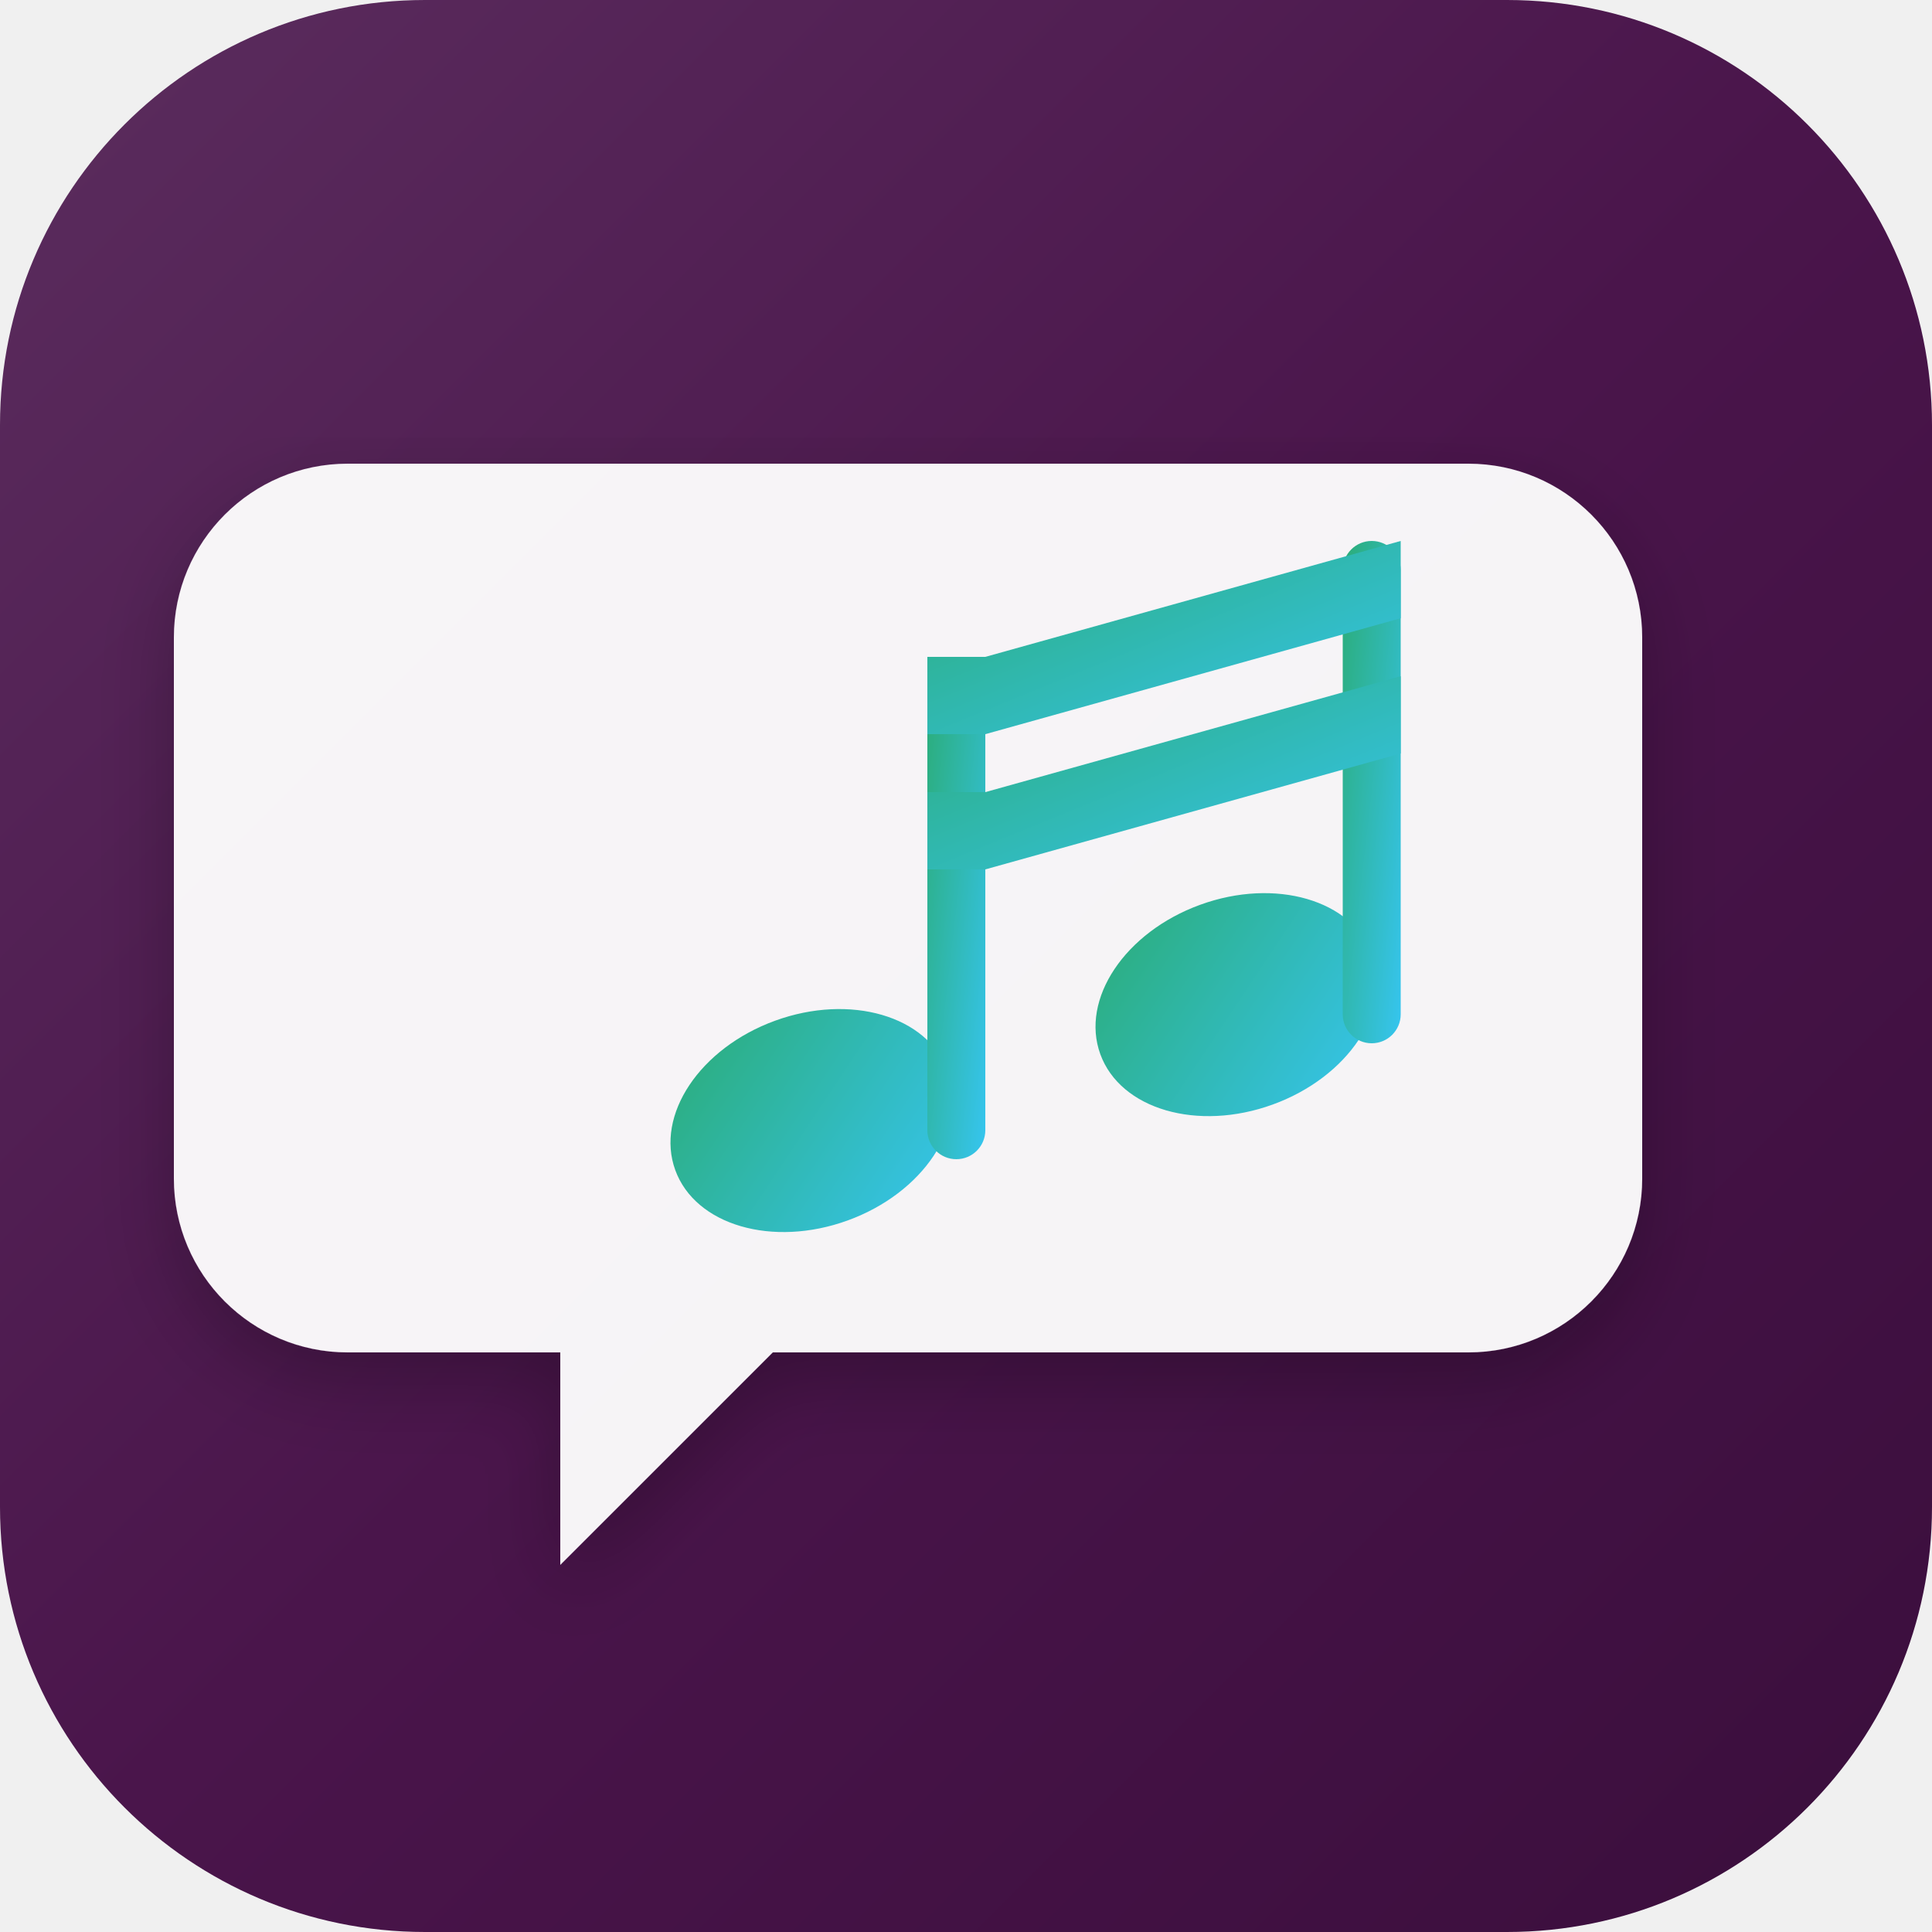
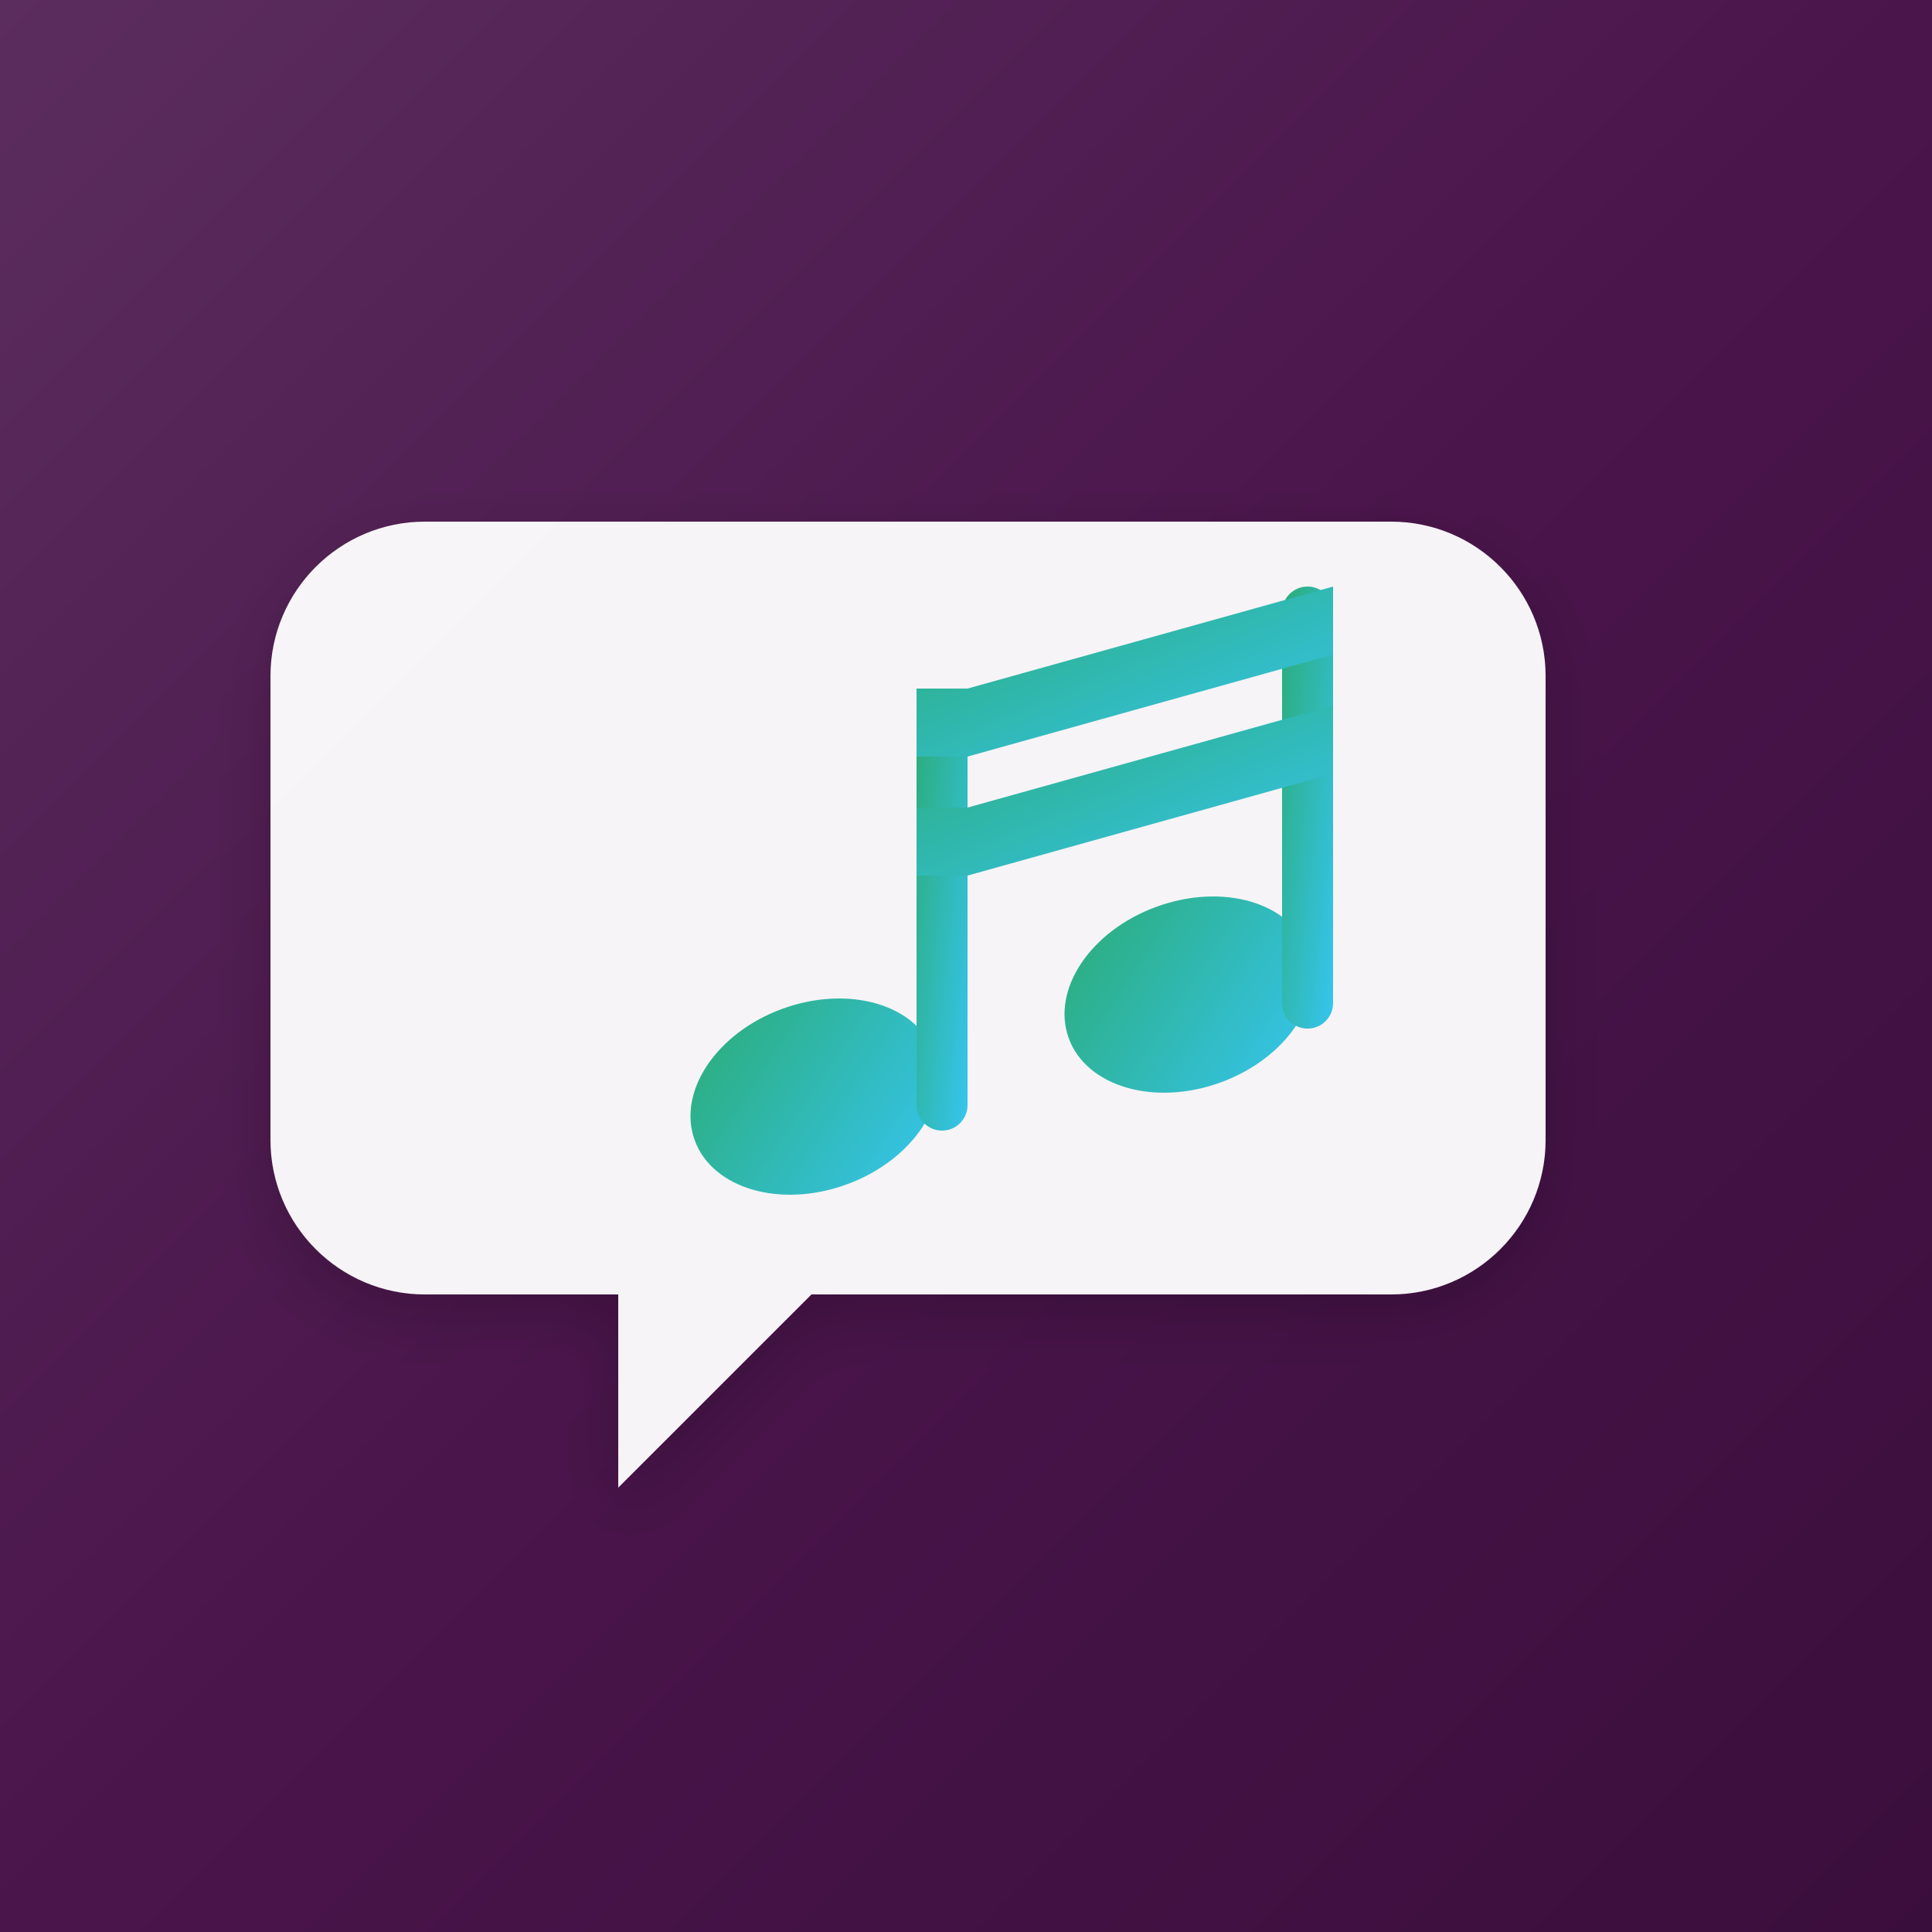
<svg xmlns="http://www.w3.org/2000/svg" viewBox="0 0 100 100">
  <defs>
    <linearGradient id="bgGrad" x1="0%" y1="0%" x2="100%" y2="100%">
      <stop offset="0%" style="stop-color:#5B2D5E" />
      <stop offset="50%" style="stop-color:#4A154B" />
      <stop offset="100%" style="stop-color:#3A0E3C" />
    </linearGradient>
    <linearGradient id="noteGrad" x1="0%" y1="0%" x2="100%" y2="100%">
      <stop offset="0%" style="stop-color:#2BAC76" />
      <stop offset="100%" style="stop-color:#36C5F0" />
    </linearGradient>
    <filter id="shadow" x="-5%" y="-5%" width="120%" height="130%">
-       <feDropShadow dx="0" dy="1.5" stdDeviation="2" flood-color="#000" flood-opacity="0.25" />
+       <feDropShadow dx="0" dy="1" stdDeviation="1.5" flood-color="#000" flood-opacity="0.2" />
    </filter>
  </defs>
-   <rect width="100" height="100" rx="22" fill="url(#bgGrad)" />
-   <path d="M18 24 h58 a9 9 0 0 1 9 9 v28 a9 9 0 0 1 -9 9 h-36 l-11 11 v-11 h-11 a9 9 0 0 1 -9 -9 v-28 a9 9 0 0 1 9 -9z" fill="white" opacity="0.95" filter="url(#shadow)" />
-   <g transform="translate(35, 31)">
+   <rect width="100" height="100" fill="url(#bgGrad)" />
+   <path d="M22 27 h50 a8 8 0 0 1 8 8 v24 a8 8 0 0 1 -8 8 h-30 l-10 10 v-10 h-10 a8 8 0 0 1 -8 -8 v-24 a8 8 0 0 1 8 -8z" fill="white" opacity="0.95" filter="url(#shadow)" />
+   <g transform="translate(36, 33) scale(0.88)">
    <ellipse cx="7" cy="27" rx="7.5" ry="5.5" fill="url(#noteGrad)" transform="rotate(-20, 7, 27)" />
    <ellipse cx="29" cy="21" rx="7.5" ry="5.5" fill="url(#noteGrad)" transform="rotate(-20, 29, 21)" />
    <rect x="13" y="3" width="3" height="26" rx="1.5" fill="url(#noteGrad)" />
    <rect x="34.5" y="-3" width="3" height="26" rx="1.5" fill="url(#noteGrad)" />
    <polygon points="13,3 16,3 37.5,-3 37.5,1 16,7 13,7" fill="url(#noteGrad)" />
    <polygon points="13,10 16,10 37.5,4 37.5,8 16,14 13,14" fill="url(#noteGrad)" />
  </g>
</svg>
